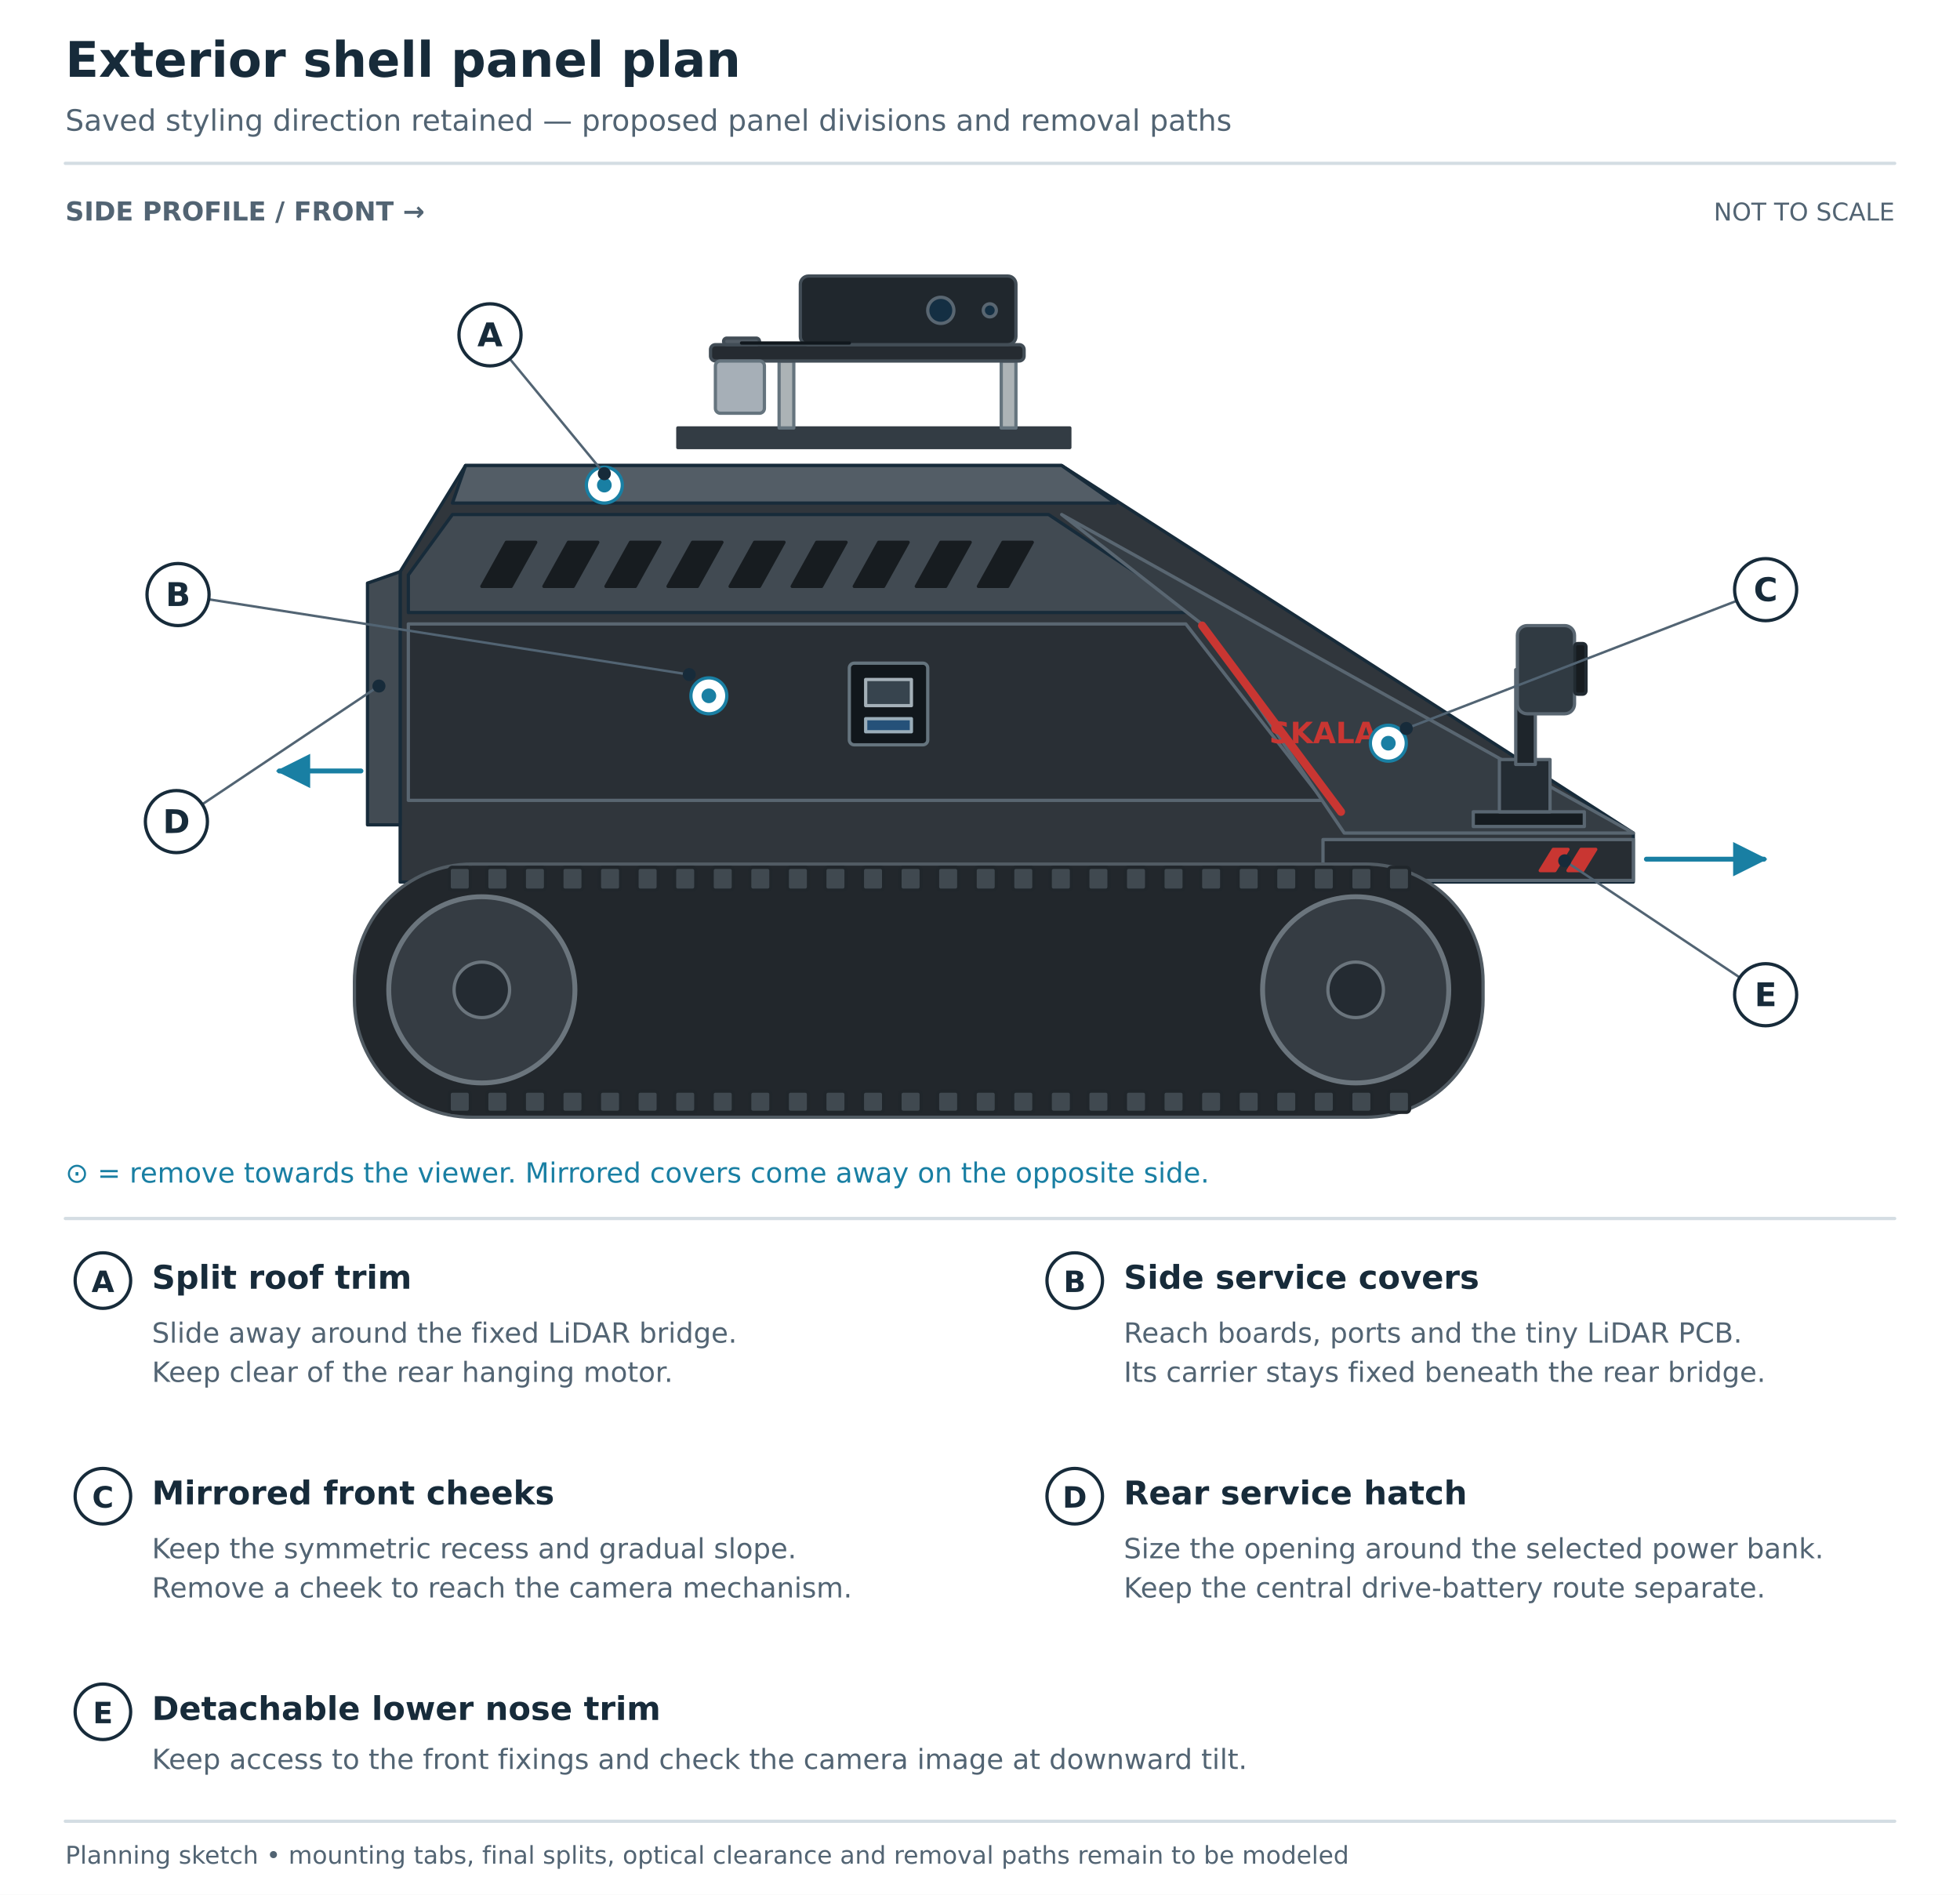
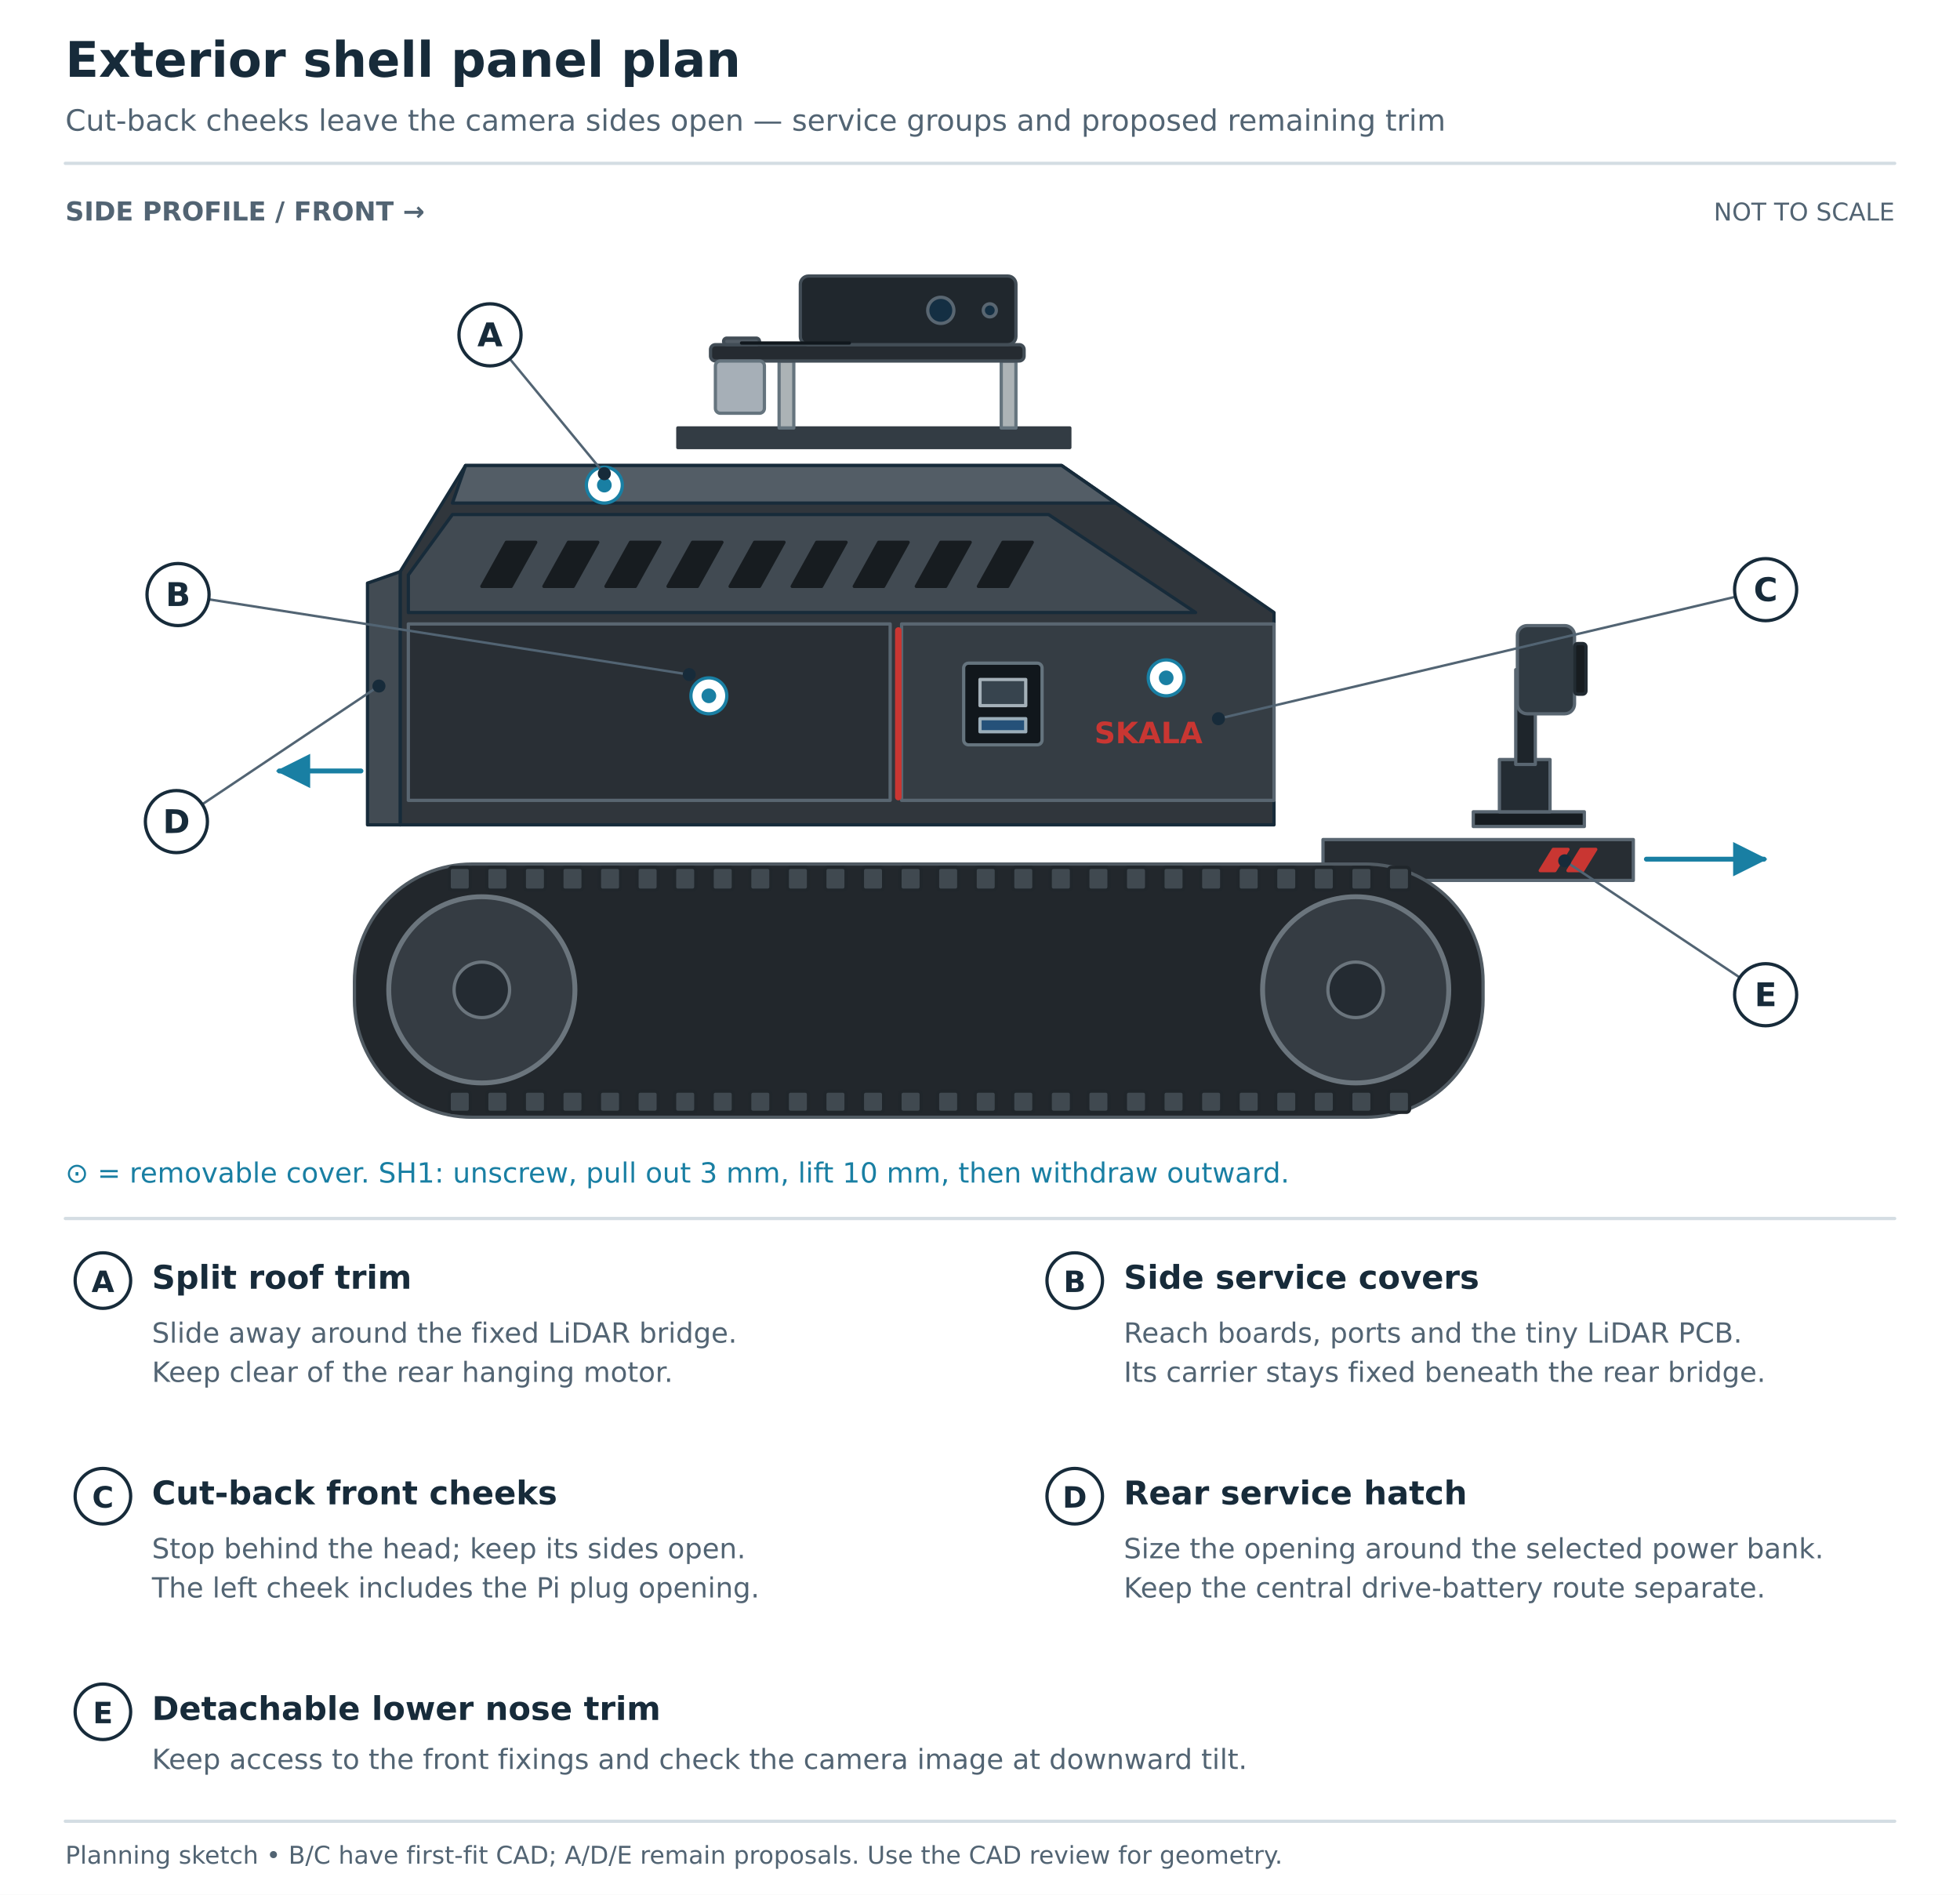
<svg xmlns="http://www.w3.org/2000/svg" width="1200" height="1160" viewBox="0 0 1200 1160">
  <defs>
    <marker id="arrow" viewBox="0 0 10 10" refX="9" refY="5" markerWidth="7" markerHeight="7" orient="auto-start-reverse">
      <path d="M0 0 L10 5 L0 10Z" fill="#197fa3" />
    </marker>
  </defs>
  <rect width="1200" height="1160" fill="#ffffff" />
  <g font-family="DejaVu Sans,Arial,sans-serif" stroke-linejoin="round" stroke-linecap="round">
    <text x="40" y="47" font-size="30" fill="#172b3a" font-weight="700" text-anchor="start">Exterior shell panel plan</text>
-     <text x="40" y="80" font-size="18" fill="#526473" font-weight="400" text-anchor="start">Saved styling direction retained — proposed panel divisions and removal paths</text>
+     <text x="40" y="80" font-size="18" fill="#526473" font-weight="400" text-anchor="start">Cut-back cheeks leave the camera sides open — service groups and proposed remaining trim</text>
    <path d="M40 100 L1160 100" fill="none" stroke="#d4dde3" stroke-width="2" />
    <text x="40" y="135" font-size="16" fill="#526473" font-weight="700" text-anchor="start">SIDE PROFILE  /  FRONT →</text>
    <text x="1160" y="135" font-size="15" fill="#526473" font-weight="400" text-anchor="end">NOT TO SCALE</text>
-     <path d="M245 505 L245 350 L285 285 L650 285 L1000 510 L1000 540 L245 540 Z" fill="#30363c" stroke="#172b3a" stroke-width="2" />
+     <path d="M245 505 L245 350 L285 285 L650 285 L780 375 L780 505 Z" fill="#30363c" stroke="#172b3a" stroke-width="2" />
    <path d="M285 285 L650 285 L683 308 L277 308 Z" fill="#535d66" stroke="#172b3a" stroke-width="2" />
    <path d="M277 315 L642 315 L732 375 L250 375 L250 352 Z" fill="#414a52" stroke="#172b3a" stroke-width="2" />
    <path d="M310 332 L328 332 L313 359 L295 359 Z" fill="#171c20" stroke="#171c20" stroke-width="2" />
    <path d="M348 332 L366 332 L351 359 L333 359 Z" fill="#171c20" stroke="#171c20" stroke-width="2" />
    <path d="M386 332 L404 332 L389 359 L371 359 Z" fill="#171c20" stroke="#171c20" stroke-width="2" />
    <path d="M424 332 L442 332 L427 359 L409 359 Z" fill="#171c20" stroke="#171c20" stroke-width="2" />
    <path d="M462 332 L480 332 L465 359 L447 359 Z" fill="#171c20" stroke="#171c20" stroke-width="2" />
    <path d="M500 332 L518 332 L503 359 L485 359 Z" fill="#171c20" stroke="#171c20" stroke-width="2" />
    <path d="M538 332 L556 332 L541 359 L523 359 Z" fill="#171c20" stroke="#171c20" stroke-width="2" />
    <path d="M576 332 L594 332 L579 359 L561 359 Z" fill="#171c20" stroke="#171c20" stroke-width="2" />
    <path d="M614 332 L632 332 L617 359 L599 359 Z" fill="#171c20" stroke="#171c20" stroke-width="2" />
-     <path d="M250 382 L726 382 L810 490 L250 490 Z" fill="#292f35" stroke="#596671" stroke-width="2" />
-     <path d="M650 315 L1000 510 L823 510 L737 383 Z" fill="#353d44" stroke="#596671" stroke-width="2" />
-     <path d="M736 383 L821 497" fill="none" stroke="#c93632" stroke-width="5" />
+     <path d="M250 382 L545 382 L545 490 L250 490 Z" fill="#292f35" stroke="#596671" stroke-width="2" />
+     <path d="M552 382 L780 382 L780 490 L552 490 Z" fill="#353d44" stroke="#596671" stroke-width="2" />
+     <path d="M550 386 L550 488" fill="none" stroke="#c93632" stroke-width="4" />
    <path d="M225 357 L245 350 L245 505 L225 505 Z" fill="#424b53" stroke="#172b3a" stroke-width="2" />
    <rect x="810" y="514" width="190" height="25" rx="0" fill="#272d33" stroke="#596671" stroke-width="2" />
    <path d="M951 520 L960 520 L952 533 L943 533 Z" fill="#c93632" stroke="#c93632" stroke-width="2" />
    <path d="M968 520 L977 520 L969 533 L960 533 Z" fill="#c93632" stroke="#c93632" stroke-width="2" />
-     <text x="777" y="455" font-size="18" fill="#c93632" font-weight="700" text-anchor="start">SKALA</text>
-     <rect x="520" y="406" width="48" height="50" rx="3" fill="#11171c" stroke="#65747e" stroke-width="2" />
-     <rect x="530" y="416" width="28" height="16" rx="0" fill="#37444e" stroke="#a4b0b8" stroke-width="2" />
-     <rect x="530" y="440" width="28" height="8" rx="0" fill="#255179" stroke="#9aadb9" stroke-width="2" />
+     <text x="670" y="455" font-size="18" fill="#c93632" font-weight="700" text-anchor="start">SKALA</text>
+     <rect x="590" y="406" width="48" height="50" rx="3" fill="#11171c" stroke="#65747e" stroke-width="2" />
+     <rect x="600" y="416" width="28" height="16" rx="0" fill="#37444e" stroke="#a4b0b8" stroke-width="2" />
+     <rect x="600" y="440" width="28" height="8" rx="0" fill="#255179" stroke="#9aadb9" stroke-width="2" />
    <rect x="415" y="262" width="240" height="12" rx="0" fill="#333c44" stroke="#333c44" stroke-width="2" />
    <rect x="477" y="221" width="9" height="41" rx="0" fill="#acb3b6" stroke="#65747e" stroke-width="2" />
    <rect x="613" y="221" width="9" height="41" rx="0" fill="#acb3b6" stroke="#65747e" stroke-width="2" />
    <rect x="435" y="211" width="192" height="10" rx="3" fill="#252b31" stroke="#424d56" stroke-width="2" />
    <rect x="490" y="169" width="132" height="42" rx="5" fill="#20272d" stroke="#424d56" stroke-width="2" />
    <circle cx="576" cy="190" r="8" fill="#142f43" stroke="#596671" stroke-width="2" />
    <circle cx="606" cy="190" r="4" fill="#142f43" stroke="#596671" stroke-width="2" />
    <rect x="438" y="221" width="30" height="32" rx="3" fill="#a6afb7" stroke="#65747e" stroke-width="2" />
    <rect x="443" y="207" width="22" height="4" rx="2" fill="#535d66" stroke="#424d56" stroke-width="2" />
    <path d="M454 210 L520 210" fill="none" stroke="#10171d" stroke-width="2" />
    <rect x="902" y="497" width="68" height="9" rx="0" fill="#161c21" stroke="#596671" stroke-width="2" />
    <rect x="918" y="465" width="31" height="32" rx="0" fill="#242c33" stroke="#596671" stroke-width="2" />
    <rect x="928" y="410" width="12" height="58" rx="0" fill="#1e252b" stroke="#596671" stroke-width="2" />
    <rect x="929" y="383" width="35" height="54" rx="6" fill="#303a42" stroke="#596671" stroke-width="2" />
    <rect x="964" y="394" width="7" height="31" rx="2" fill="#171c20" stroke="#222b32" stroke-width="2" />
    <rect x="217" y="529" width="691" height="155" rx="72" fill="#22272c" stroke="#515b63" stroke-width="2" />
    <circle cx="295" cy="606" r="57" fill="#353c43" stroke="#6b757d" stroke-width="3" />
    <circle cx="295" cy="606" r="17" fill="#242b32" stroke="#6b757d" stroke-width="2" />
    <circle cx="830" cy="606" r="57" fill="#353c43" stroke="#6b757d" stroke-width="3" />
    <circle cx="830" cy="606" r="17" fill="#242b32" stroke="#6b757d" stroke-width="2" />
    <rect x="275" y="531" width="13" height="14" rx="2" fill="#404950" stroke="#20262b" stroke-width="2" />
    <rect x="275" y="668" width="13" height="13" rx="2" fill="#404950" stroke="#20262b" stroke-width="2" />
    <rect x="298" y="531" width="13" height="14" rx="2" fill="#404950" stroke="#20262b" stroke-width="2" />
    <rect x="298" y="668" width="13" height="13" rx="2" fill="#404950" stroke="#20262b" stroke-width="2" />
    <rect x="321" y="531" width="13" height="14" rx="2" fill="#404950" stroke="#20262b" stroke-width="2" />
    <rect x="321" y="668" width="13" height="13" rx="2" fill="#404950" stroke="#20262b" stroke-width="2" />
    <rect x="344" y="531" width="13" height="14" rx="2" fill="#404950" stroke="#20262b" stroke-width="2" />
    <rect x="344" y="668" width="13" height="13" rx="2" fill="#404950" stroke="#20262b" stroke-width="2" />
    <rect x="367" y="531" width="13" height="14" rx="2" fill="#404950" stroke="#20262b" stroke-width="2" />
    <rect x="367" y="668" width="13" height="13" rx="2" fill="#404950" stroke="#20262b" stroke-width="2" />
    <rect x="390" y="531" width="13" height="14" rx="2" fill="#404950" stroke="#20262b" stroke-width="2" />
    <rect x="390" y="668" width="13" height="13" rx="2" fill="#404950" stroke="#20262b" stroke-width="2" />
    <rect x="413" y="531" width="13" height="14" rx="2" fill="#404950" stroke="#20262b" stroke-width="2" />
    <rect x="413" y="668" width="13" height="13" rx="2" fill="#404950" stroke="#20262b" stroke-width="2" />
    <rect x="436" y="531" width="13" height="14" rx="2" fill="#404950" stroke="#20262b" stroke-width="2" />
    <rect x="436" y="668" width="13" height="13" rx="2" fill="#404950" stroke="#20262b" stroke-width="2" />
    <rect x="459" y="531" width="13" height="14" rx="2" fill="#404950" stroke="#20262b" stroke-width="2" />
    <rect x="459" y="668" width="13" height="13" rx="2" fill="#404950" stroke="#20262b" stroke-width="2" />
    <rect x="482" y="531" width="13" height="14" rx="2" fill="#404950" stroke="#20262b" stroke-width="2" />
    <rect x="482" y="668" width="13" height="13" rx="2" fill="#404950" stroke="#20262b" stroke-width="2" />
    <rect x="505" y="531" width="13" height="14" rx="2" fill="#404950" stroke="#20262b" stroke-width="2" />
    <rect x="505" y="668" width="13" height="13" rx="2" fill="#404950" stroke="#20262b" stroke-width="2" />
    <rect x="528" y="531" width="13" height="14" rx="2" fill="#404950" stroke="#20262b" stroke-width="2" />
    <rect x="528" y="668" width="13" height="13" rx="2" fill="#404950" stroke="#20262b" stroke-width="2" />
    <rect x="551" y="531" width="13" height="14" rx="2" fill="#404950" stroke="#20262b" stroke-width="2" />
    <rect x="551" y="668" width="13" height="13" rx="2" fill="#404950" stroke="#20262b" stroke-width="2" />
    <rect x="574" y="531" width="13" height="14" rx="2" fill="#404950" stroke="#20262b" stroke-width="2" />
    <rect x="574" y="668" width="13" height="13" rx="2" fill="#404950" stroke="#20262b" stroke-width="2" />
    <rect x="597" y="531" width="13" height="14" rx="2" fill="#404950" stroke="#20262b" stroke-width="2" />
    <rect x="597" y="668" width="13" height="13" rx="2" fill="#404950" stroke="#20262b" stroke-width="2" />
    <rect x="620" y="531" width="13" height="14" rx="2" fill="#404950" stroke="#20262b" stroke-width="2" />
    <rect x="620" y="668" width="13" height="13" rx="2" fill="#404950" stroke="#20262b" stroke-width="2" />
    <rect x="643" y="531" width="13" height="14" rx="2" fill="#404950" stroke="#20262b" stroke-width="2" />
    <rect x="643" y="668" width="13" height="13" rx="2" fill="#404950" stroke="#20262b" stroke-width="2" />
    <rect x="666" y="531" width="13" height="14" rx="2" fill="#404950" stroke="#20262b" stroke-width="2" />
    <rect x="666" y="668" width="13" height="13" rx="2" fill="#404950" stroke="#20262b" stroke-width="2" />
    <rect x="689" y="531" width="13" height="14" rx="2" fill="#404950" stroke="#20262b" stroke-width="2" />
    <rect x="689" y="668" width="13" height="13" rx="2" fill="#404950" stroke="#20262b" stroke-width="2" />
    <rect x="712" y="531" width="13" height="14" rx="2" fill="#404950" stroke="#20262b" stroke-width="2" />
    <rect x="712" y="668" width="13" height="13" rx="2" fill="#404950" stroke="#20262b" stroke-width="2" />
    <rect x="735" y="531" width="13" height="14" rx="2" fill="#404950" stroke="#20262b" stroke-width="2" />
    <rect x="735" y="668" width="13" height="13" rx="2" fill="#404950" stroke="#20262b" stroke-width="2" />
    <rect x="758" y="531" width="13" height="14" rx="2" fill="#404950" stroke="#20262b" stroke-width="2" />
    <rect x="758" y="668" width="13" height="13" rx="2" fill="#404950" stroke="#20262b" stroke-width="2" />
    <rect x="781" y="531" width="13" height="14" rx="2" fill="#404950" stroke="#20262b" stroke-width="2" />
    <rect x="781" y="668" width="13" height="13" rx="2" fill="#404950" stroke="#20262b" stroke-width="2" />
    <rect x="804" y="531" width="13" height="14" rx="2" fill="#404950" stroke="#20262b" stroke-width="2" />
    <rect x="804" y="668" width="13" height="13" rx="2" fill="#404950" stroke="#20262b" stroke-width="2" />
    <rect x="827" y="531" width="13" height="14" rx="2" fill="#404950" stroke="#20262b" stroke-width="2" />
    <rect x="827" y="668" width="13" height="13" rx="2" fill="#404950" stroke="#20262b" stroke-width="2" />
    <rect x="850" y="531" width="13" height="14" rx="2" fill="#404950" stroke="#20262b" stroke-width="2" />
    <rect x="850" y="668" width="13" height="13" rx="2" fill="#404950" stroke="#20262b" stroke-width="2" />
    <circle cx="370" cy="297" r="11" fill="white" stroke="#197fa3" stroke-width="2" />
    <circle cx="370" cy="297" r="3.5" fill="#197fa3" stroke="#197fa3" stroke-width="2" />
    <circle cx="434" cy="426" r="11" fill="white" stroke="#197fa3" stroke-width="2" />
    <circle cx="434" cy="426" r="3.5" fill="#197fa3" stroke="#197fa3" stroke-width="2" />
-     <circle cx="850" cy="455" r="11" fill="white" stroke="#197fa3" stroke-width="2" />
-     <circle cx="850" cy="455" r="3.5" fill="#197fa3" stroke="#197fa3" stroke-width="2" />
+     <circle cx="714" cy="415" r="11" fill="white" stroke="#197fa3" stroke-width="2" />
+     <circle cx="714" cy="415" r="3.5" fill="#197fa3" stroke="#197fa3" stroke-width="2" />
    <path d="M221 472 L171 472" fill="none" stroke="#197fa3" stroke-width="3" marker-end="url(#arrow)" />
    <path d="M1008 526 L1080 526" fill="none" stroke="#197fa3" stroke-width="3" marker-end="url(#arrow)" />
    <path d="M300 205 L370 290" fill="none" stroke="#526473" stroke-width="1.5" />
    <circle cx="370" cy="290" r="3" fill="#172b3a" stroke="#172b3a" stroke-width="2" />
    <circle cx="300" cy="205" r="19" fill="white" stroke="#172b3a" stroke-width="2" />
    <text x="300" y="212" font-size="20" fill="#172b3a" font-weight="700" text-anchor="middle">A</text>
    <path d="M109 364 L422 413" fill="none" stroke="#526473" stroke-width="1.5" />
    <circle cx="422" cy="413" r="3" fill="#172b3a" stroke="#172b3a" stroke-width="2" />
    <circle cx="109" cy="364" r="19" fill="white" stroke="#172b3a" stroke-width="2" />
    <text x="109" y="371" font-size="20" fill="#172b3a" font-weight="700" text-anchor="middle">B</text>
-     <path d="M1081 361 L861 446" fill="none" stroke="#526473" stroke-width="1.5" />
-     <circle cx="861" cy="446" r="3" fill="#172b3a" stroke="#172b3a" stroke-width="2" />
+     <path d="M1081 361 L746 440" fill="none" stroke="#526473" stroke-width="1.5" />
+     <circle cx="746" cy="440" r="3" fill="#172b3a" stroke="#172b3a" stroke-width="2" />
    <circle cx="1081" cy="361" r="19" fill="white" stroke="#172b3a" stroke-width="2" />
    <text x="1081" y="368" font-size="20" fill="#172b3a" font-weight="700" text-anchor="middle">C</text>
    <path d="M108 503 L232 420" fill="none" stroke="#526473" stroke-width="1.5" />
    <circle cx="232" cy="420" r="3" fill="#172b3a" stroke="#172b3a" stroke-width="2" />
    <circle cx="108" cy="503" r="19" fill="white" stroke="#172b3a" stroke-width="2" />
    <text x="108" y="510" font-size="20" fill="#172b3a" font-weight="700" text-anchor="middle">D</text>
    <path d="M1081 609 L958 527" fill="none" stroke="#526473" stroke-width="1.5" />
    <circle cx="958" cy="527" r="3" fill="#172b3a" stroke="#172b3a" stroke-width="2" />
    <circle cx="1081" cy="609" r="19" fill="white" stroke="#172b3a" stroke-width="2" />
    <text x="1081" y="616" font-size="20" fill="#172b3a" font-weight="700" text-anchor="middle">E</text>
-     <text x="40" y="724" font-size="17" fill="#197fa3" font-weight="400" text-anchor="start">⊙ = remove towards the viewer. Mirrored covers come away on the opposite side.</text>
+     <text x="40" y="724" font-size="17" fill="#197fa3" font-weight="400" text-anchor="start">⊙ = removable cover. SH1: unscrew, pull out 3 mm, lift 10 mm, then withdraw outward.</text>
    <path d="M40 746 L1160 746" fill="none" stroke="#d4dde3" stroke-width="2" />
    <circle cx="63" cy="784" r="17" fill="white" stroke="#172b3a" stroke-width="2" />
    <text x="63" y="791" font-size="18" fill="#172b3a" font-weight="700" text-anchor="middle">A</text>
    <text x="93" y="789" font-size="20" fill="#172b3a" font-weight="700" text-anchor="start">Split roof trim</text>
    <text x="93" y="822" font-size="17" fill="#526473" font-weight="400" text-anchor="start">Slide away around the fixed LiDAR bridge.</text>
    <text x="93" y="846" font-size="17" fill="#526473" font-weight="400" text-anchor="start">Keep clear of the rear hanging motor.</text>
    <circle cx="658" cy="784" r="17" fill="white" stroke="#172b3a" stroke-width="2" />
    <text x="658" y="791" font-size="18" fill="#172b3a" font-weight="700" text-anchor="middle">B</text>
    <text x="688" y="789" font-size="20" fill="#172b3a" font-weight="700" text-anchor="start">Side service covers</text>
    <text x="688" y="822" font-size="17" fill="#526473" font-weight="400" text-anchor="start">Reach boards, ports and the tiny LiDAR PCB.</text>
    <text x="688" y="846" font-size="17" fill="#526473" font-weight="400" text-anchor="start">Its carrier stays fixed beneath the rear bridge.</text>
    <circle cx="63" cy="916" r="17" fill="white" stroke="#172b3a" stroke-width="2" />
    <text x="63" y="923" font-size="18" fill="#172b3a" font-weight="700" text-anchor="middle">C</text>
-     <text x="93" y="921" font-size="20" fill="#172b3a" font-weight="700" text-anchor="start">Mirrored front cheeks</text>
-     <text x="93" y="954" font-size="17" fill="#526473" font-weight="400" text-anchor="start">Keep the symmetric recess and gradual slope.</text>
-     <text x="93" y="978" font-size="17" fill="#526473" font-weight="400" text-anchor="start">Remove a cheek to reach the camera mechanism.</text>
+     <text x="93" y="921" font-size="20" fill="#172b3a" font-weight="700" text-anchor="start">Cut-back front cheeks</text>
+     <text x="93" y="954" font-size="17" fill="#526473" font-weight="400" text-anchor="start">Stop behind the head; keep its sides open.</text>
+     <text x="93" y="978" font-size="17" fill="#526473" font-weight="400" text-anchor="start">The left cheek includes the Pi plug opening.</text>
    <circle cx="658" cy="916" r="17" fill="white" stroke="#172b3a" stroke-width="2" />
    <text x="658" y="923" font-size="18" fill="#172b3a" font-weight="700" text-anchor="middle">D</text>
    <text x="688" y="921" font-size="20" fill="#172b3a" font-weight="700" text-anchor="start">Rear service hatch</text>
    <text x="688" y="954" font-size="17" fill="#526473" font-weight="400" text-anchor="start">Size the opening around the selected power bank.</text>
    <text x="688" y="978" font-size="17" fill="#526473" font-weight="400" text-anchor="start">Keep the central drive-battery route separate.</text>
    <circle cx="63" cy="1048" r="17" fill="white" stroke="#172b3a" stroke-width="2" />
    <text x="63" y="1055" font-size="18" fill="#172b3a" font-weight="700" text-anchor="middle">E</text>
    <text x="93" y="1053" font-size="20" fill="#172b3a" font-weight="700" text-anchor="start">Detachable lower nose trim</text>
    <text x="93" y="1083" font-size="17" fill="#526473" font-weight="400" text-anchor="start">Keep access to the front fixings and check the camera image at downward tilt.</text>
    <path d="M40 1115 L1160 1115" fill="none" stroke="#d4dde3" stroke-width="2" />
-     <text x="40" y="1141" font-size="15" fill="#526473" font-weight="400" text-anchor="start">Planning sketch • mounting tabs, final splits, optical clearance and removal paths remain to be modeled</text>
+     <text x="40" y="1141" font-size="15" fill="#526473" font-weight="400" text-anchor="start">Planning sketch • B/C have first-fit CAD; A/D/E remain proposals. Use the CAD review for geometry.</text>
  </g>
</svg>
